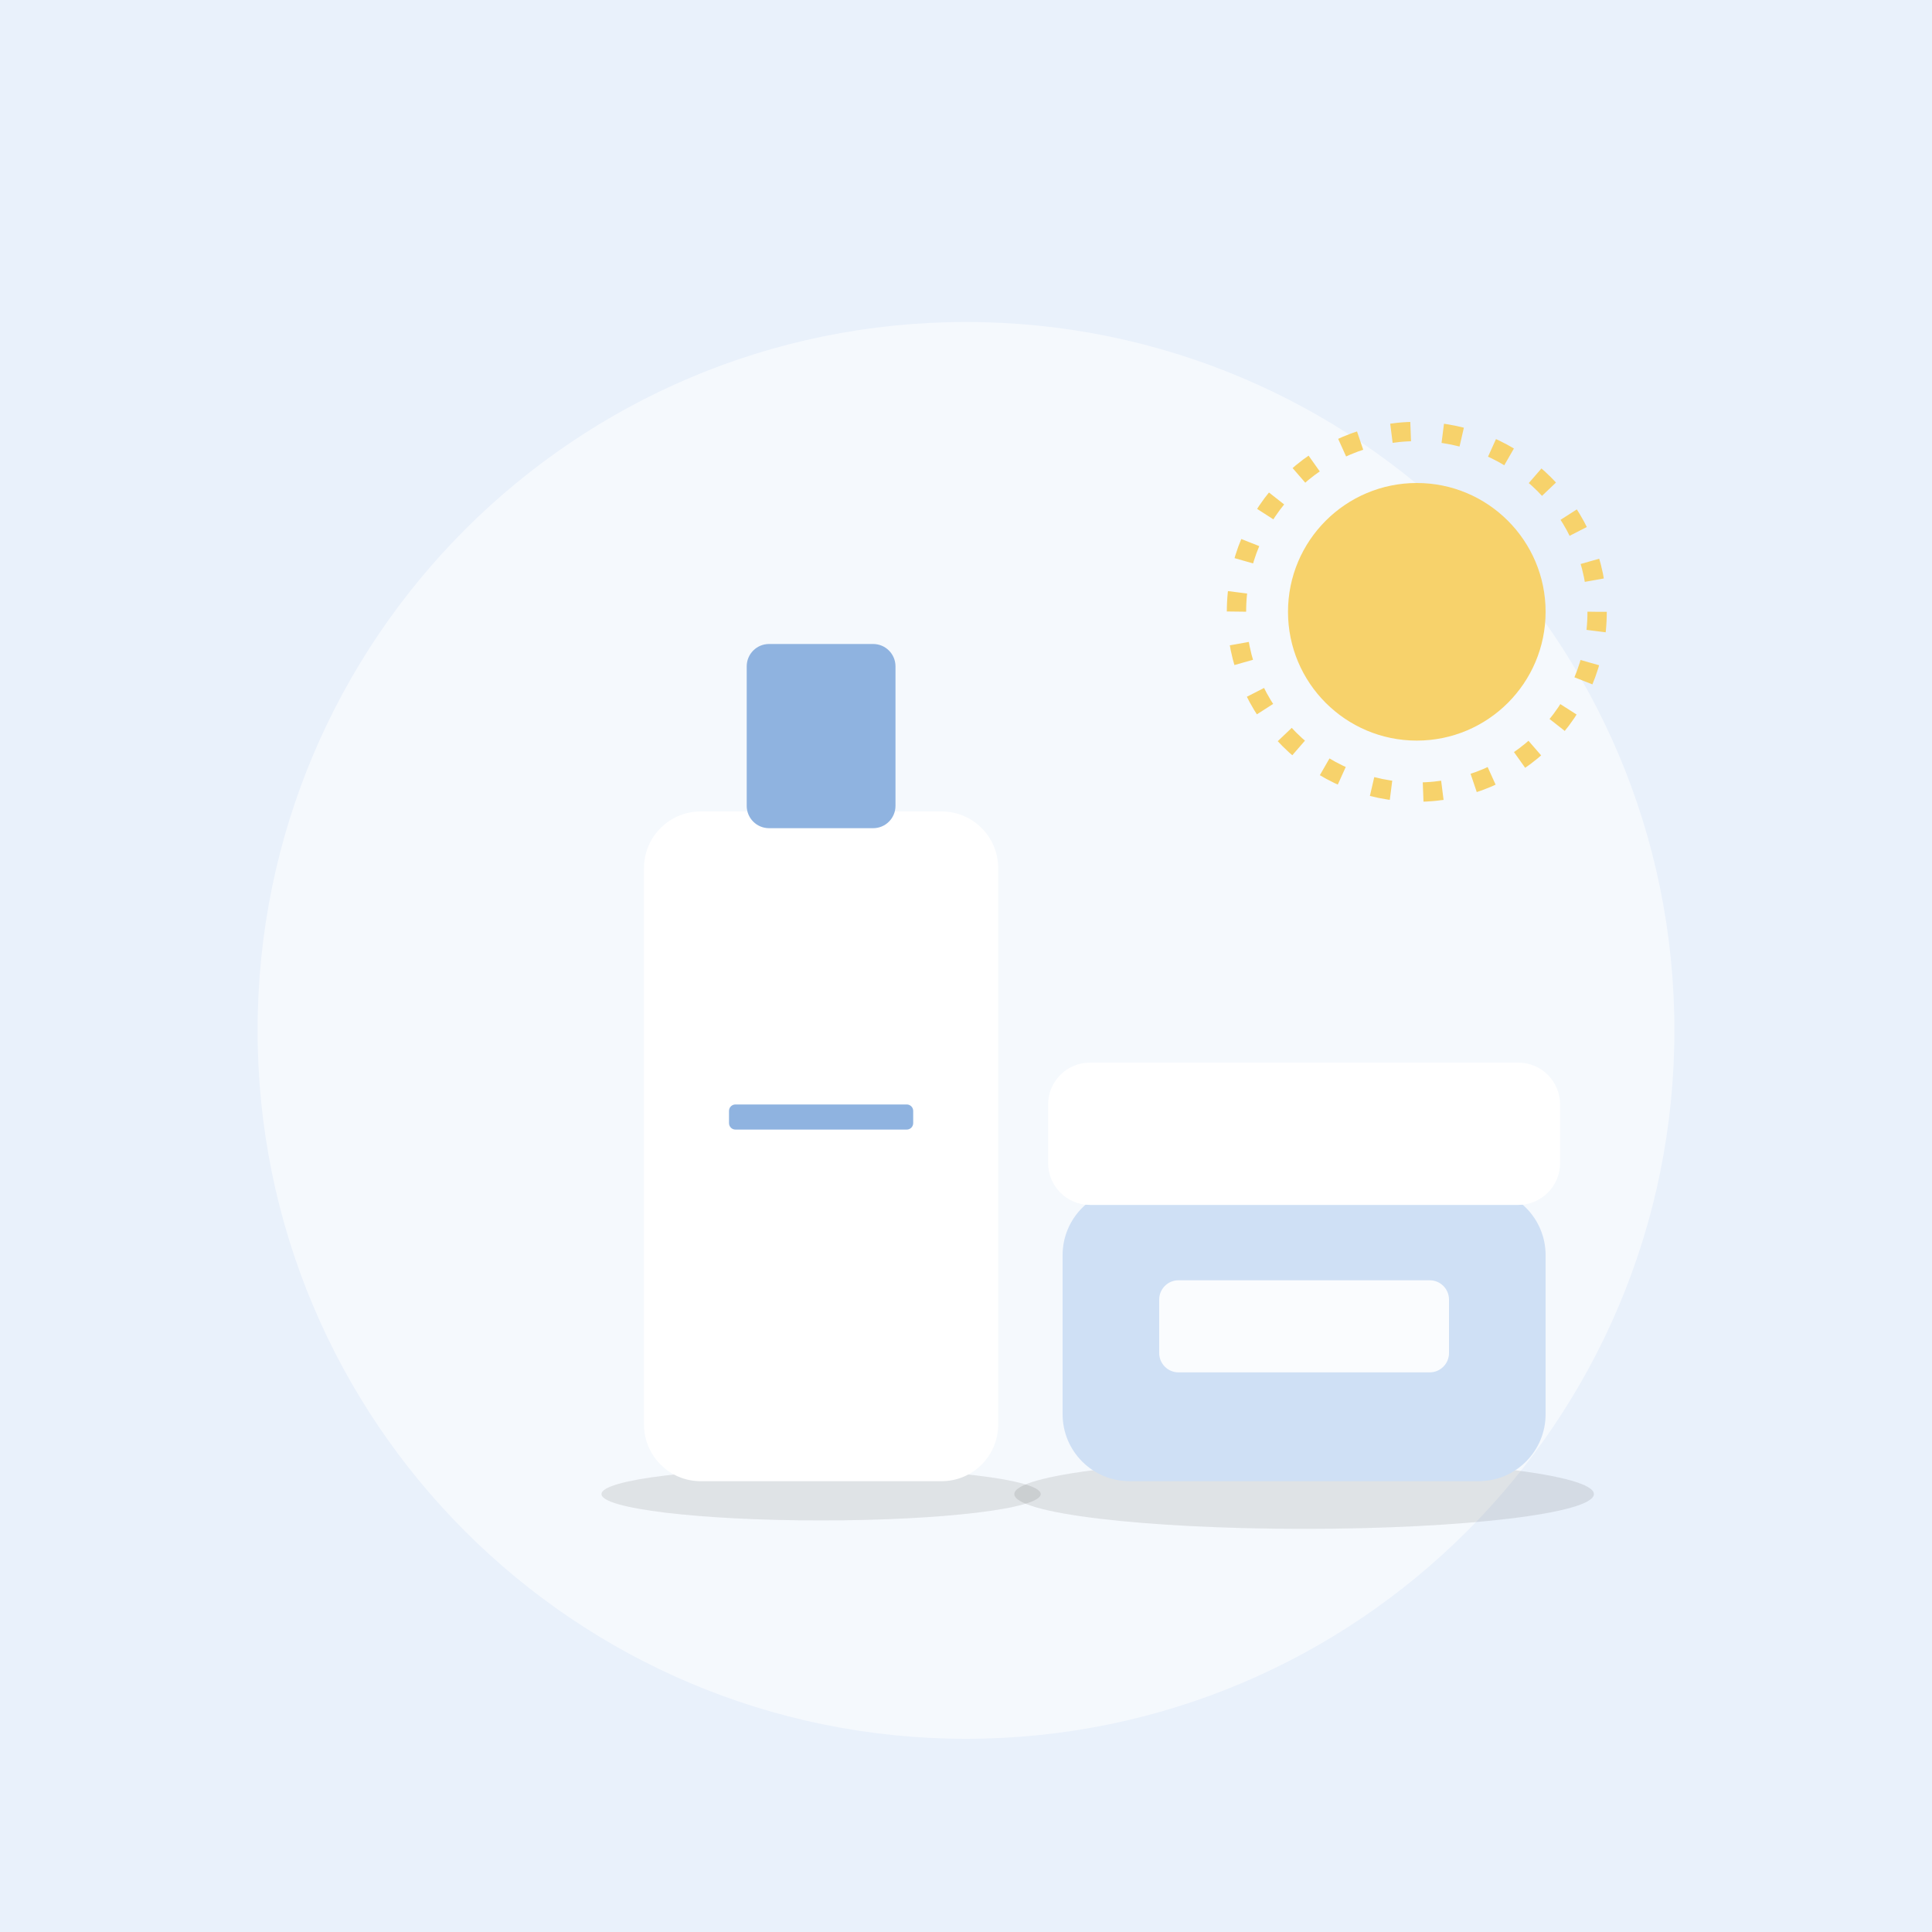
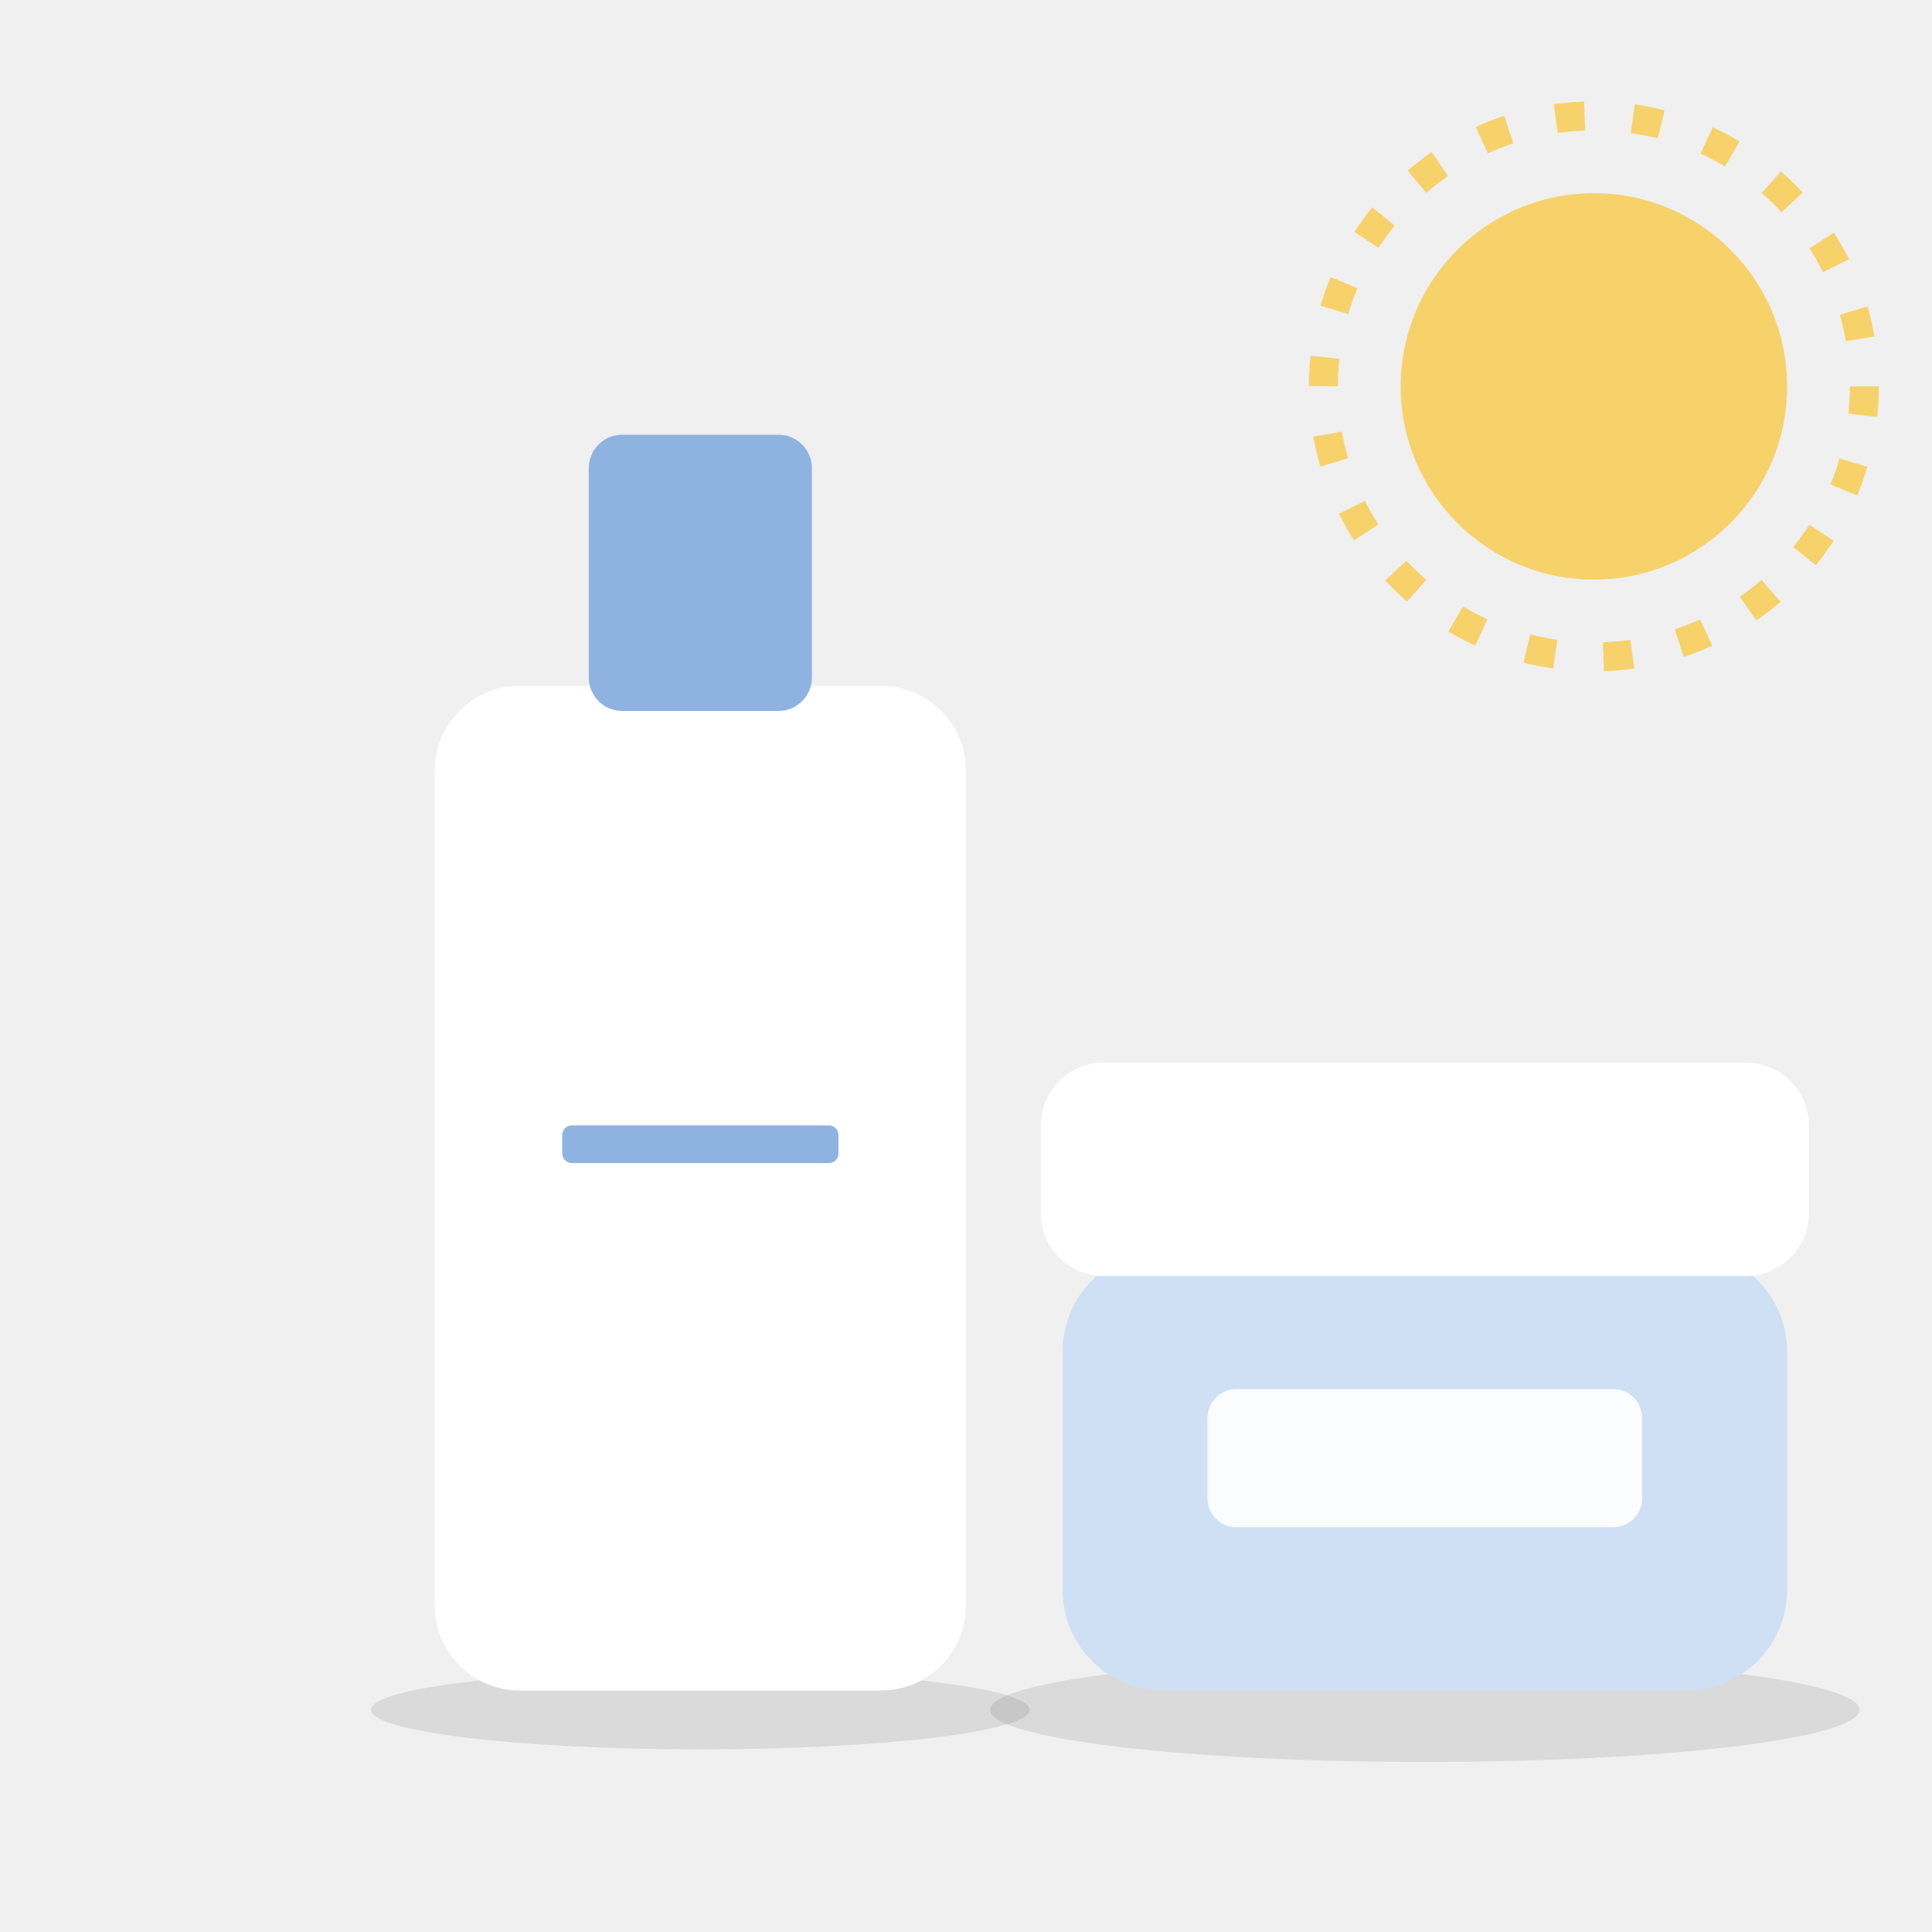
- <svg xmlns="http://www.w3.org/2000/svg" viewBox="0 0 600 600" width="600" height="600">
-   <rect width="600" height="600" fill="#e9f1fb" />
-   <circle cx="300" cy="320" r="220" fill="#ffffff" opacity=".55" />
+ <svg xmlns="http://www.w3.org/2000/svg" viewBox="110 110 400 400" width="400" height="400" data-bg="#e9f1fb">
  <ellipse cx="255.0" cy="464" rx="68.2" ry="8.184" fill="#141214" opacity=".10" />
  <rect x="200" y="252.0" width="110" height="208.0" rx="17.6" fill="#ffffff" />
  <rect x="231.9" y="200" width="46.2" height="57.2" rx="6.93" fill="#8fb3e0" />
  <rect x="215.4" y="317.0" width="79.2" height="78.0" rx="6" fill="#ffffff" opacity=".92" />
  <rect x="226.4" y="343.0" width="57.2" height="7.8" rx="2" fill="#8fb3e0" />
  <rect x="213.2" y="267.6" width="8.8" height="130.0" rx="4" fill="#ffffff" opacity=".25" />
  <ellipse cx="405.0" cy="464" rx="90.0" ry="10.8" fill="#141214" opacity=".10" />
  <rect x="330" y="369.0" width="150" height="91.0" rx="20.8" fill="#cfe0f5" />
  <rect x="325.5" y="330" width="159.0" height="44.2" rx="13.0" fill="#ffffff" />
  <rect x="360.0" y="397.6" width="90.0" height="28.6" rx="6" fill="#ffffff" opacity=".9" />
  <circle cx="440" cy="190" r="40" fill="#f7d26b" />
  <circle cx="440" cy="190" r="56" fill="none" stroke="#f7d26b" stroke-width="6" stroke-dasharray="6 10" />
</svg>
